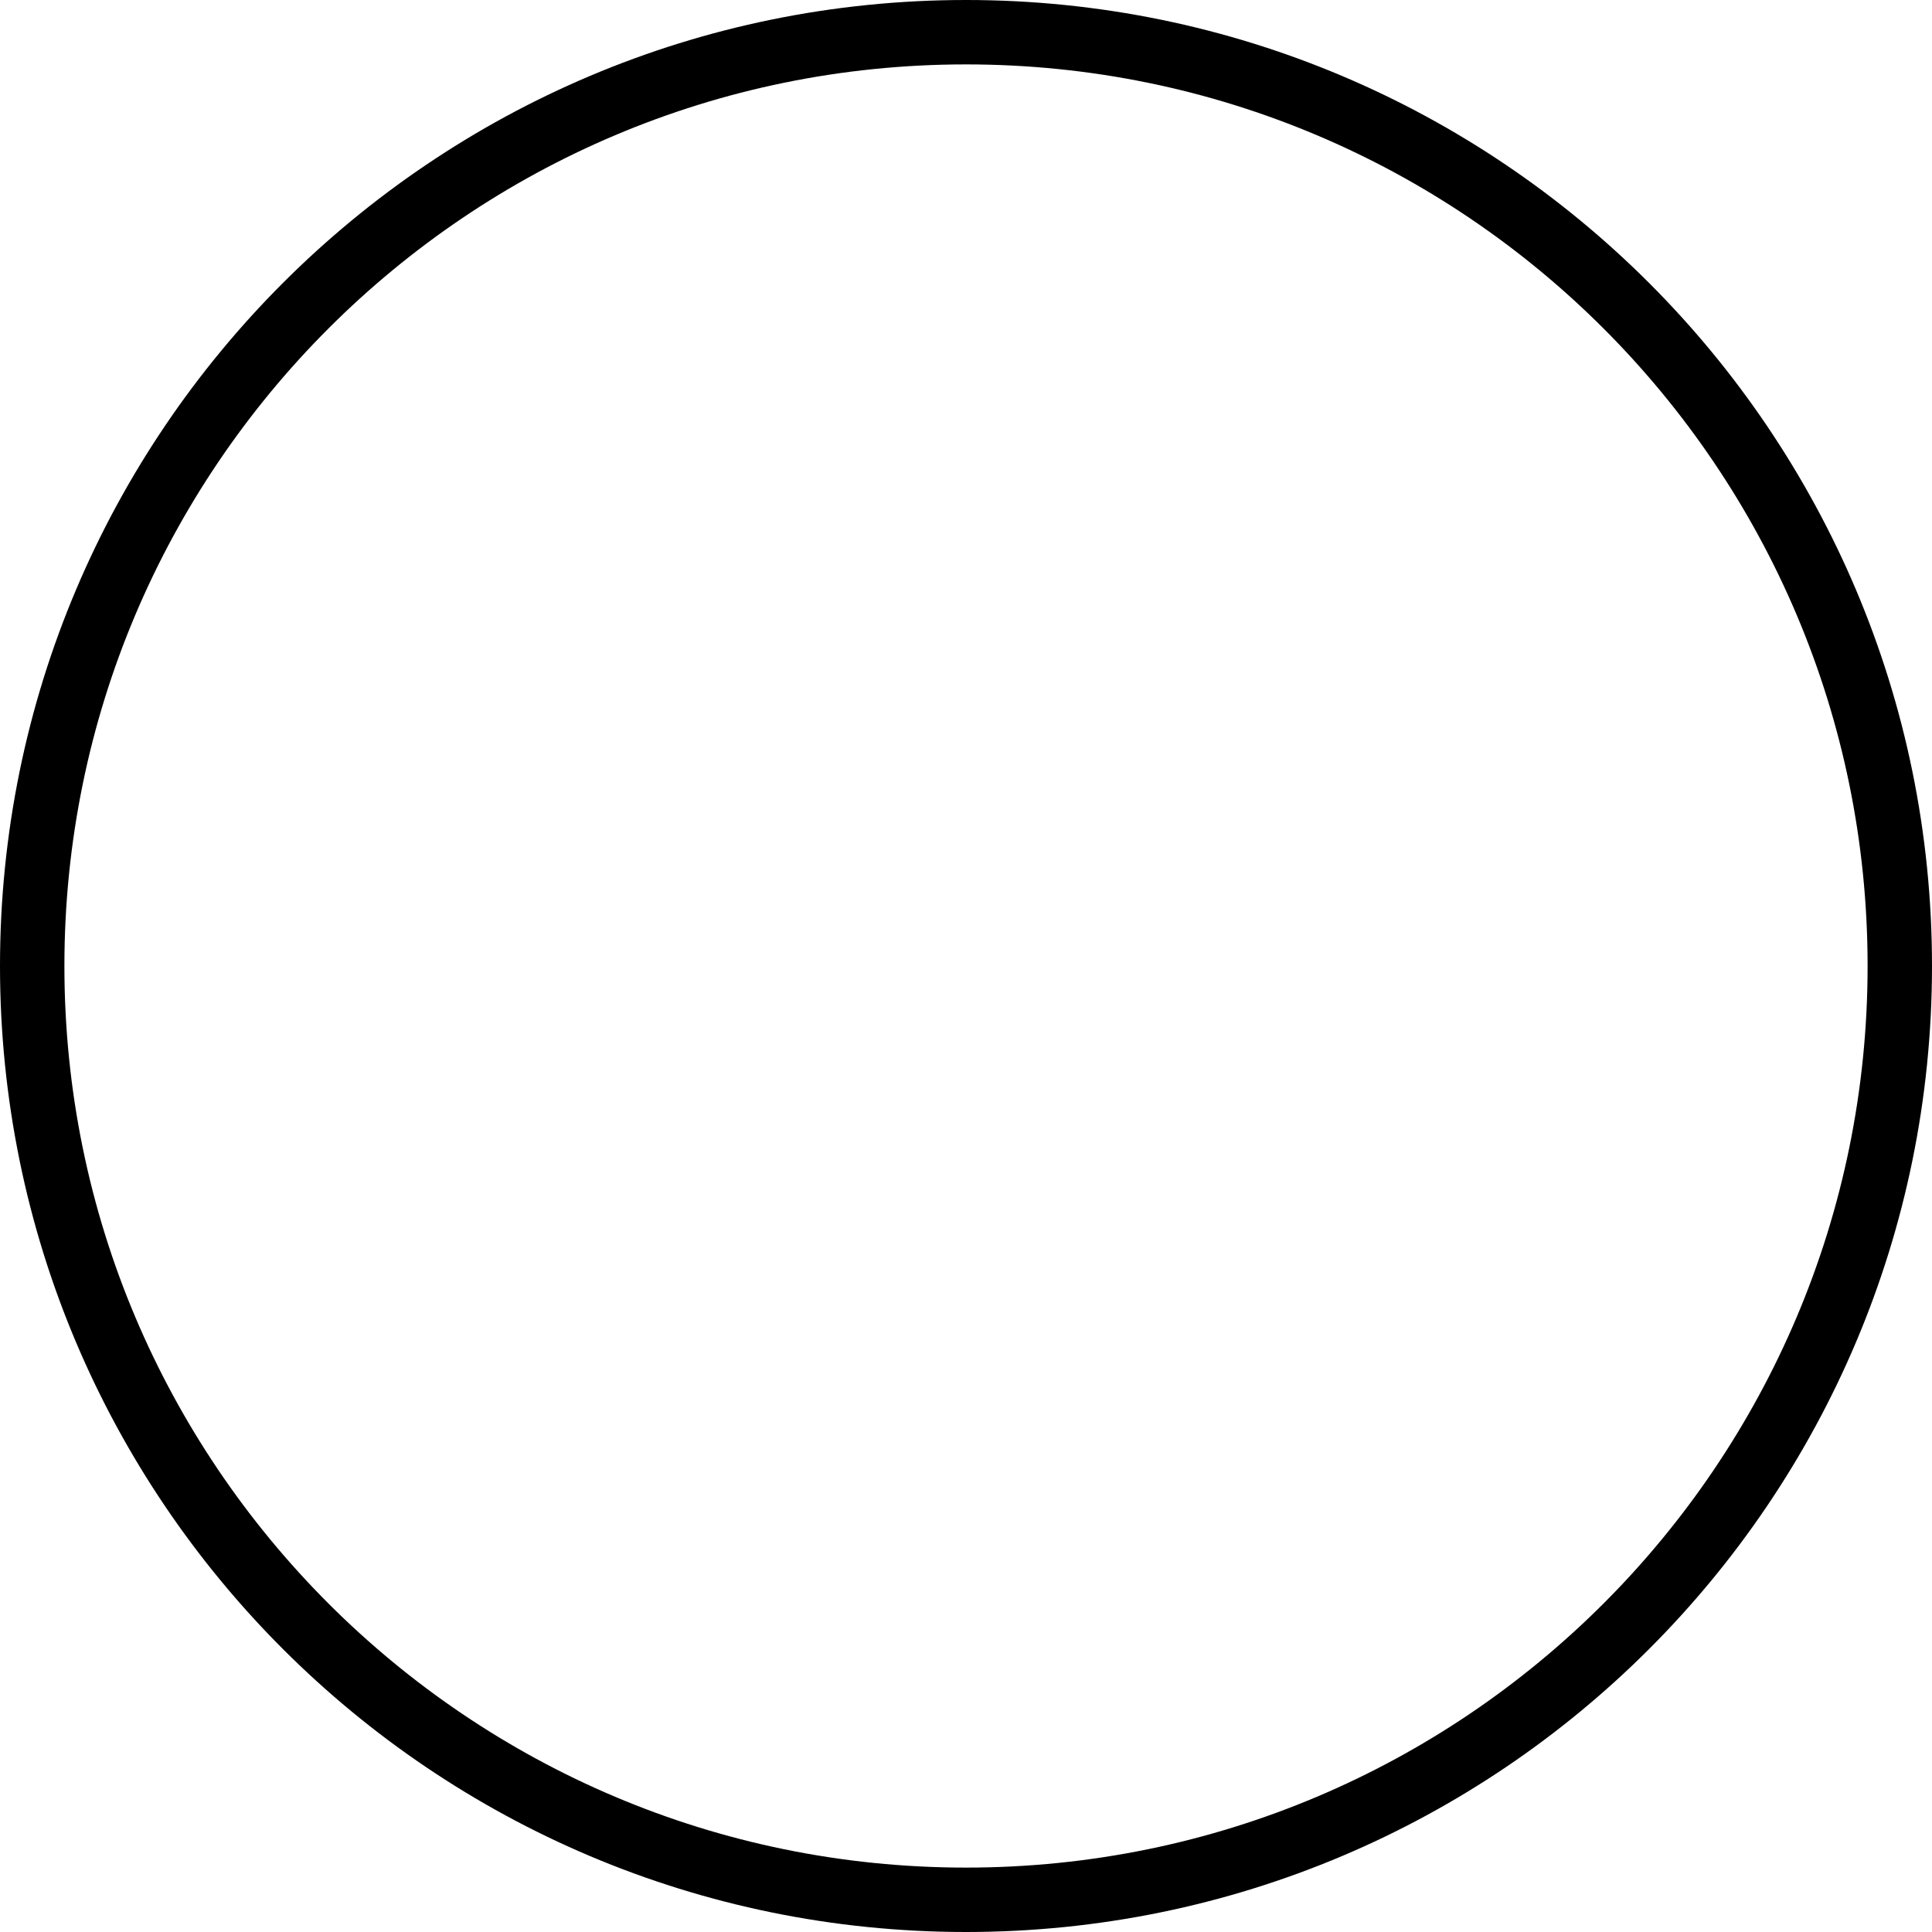
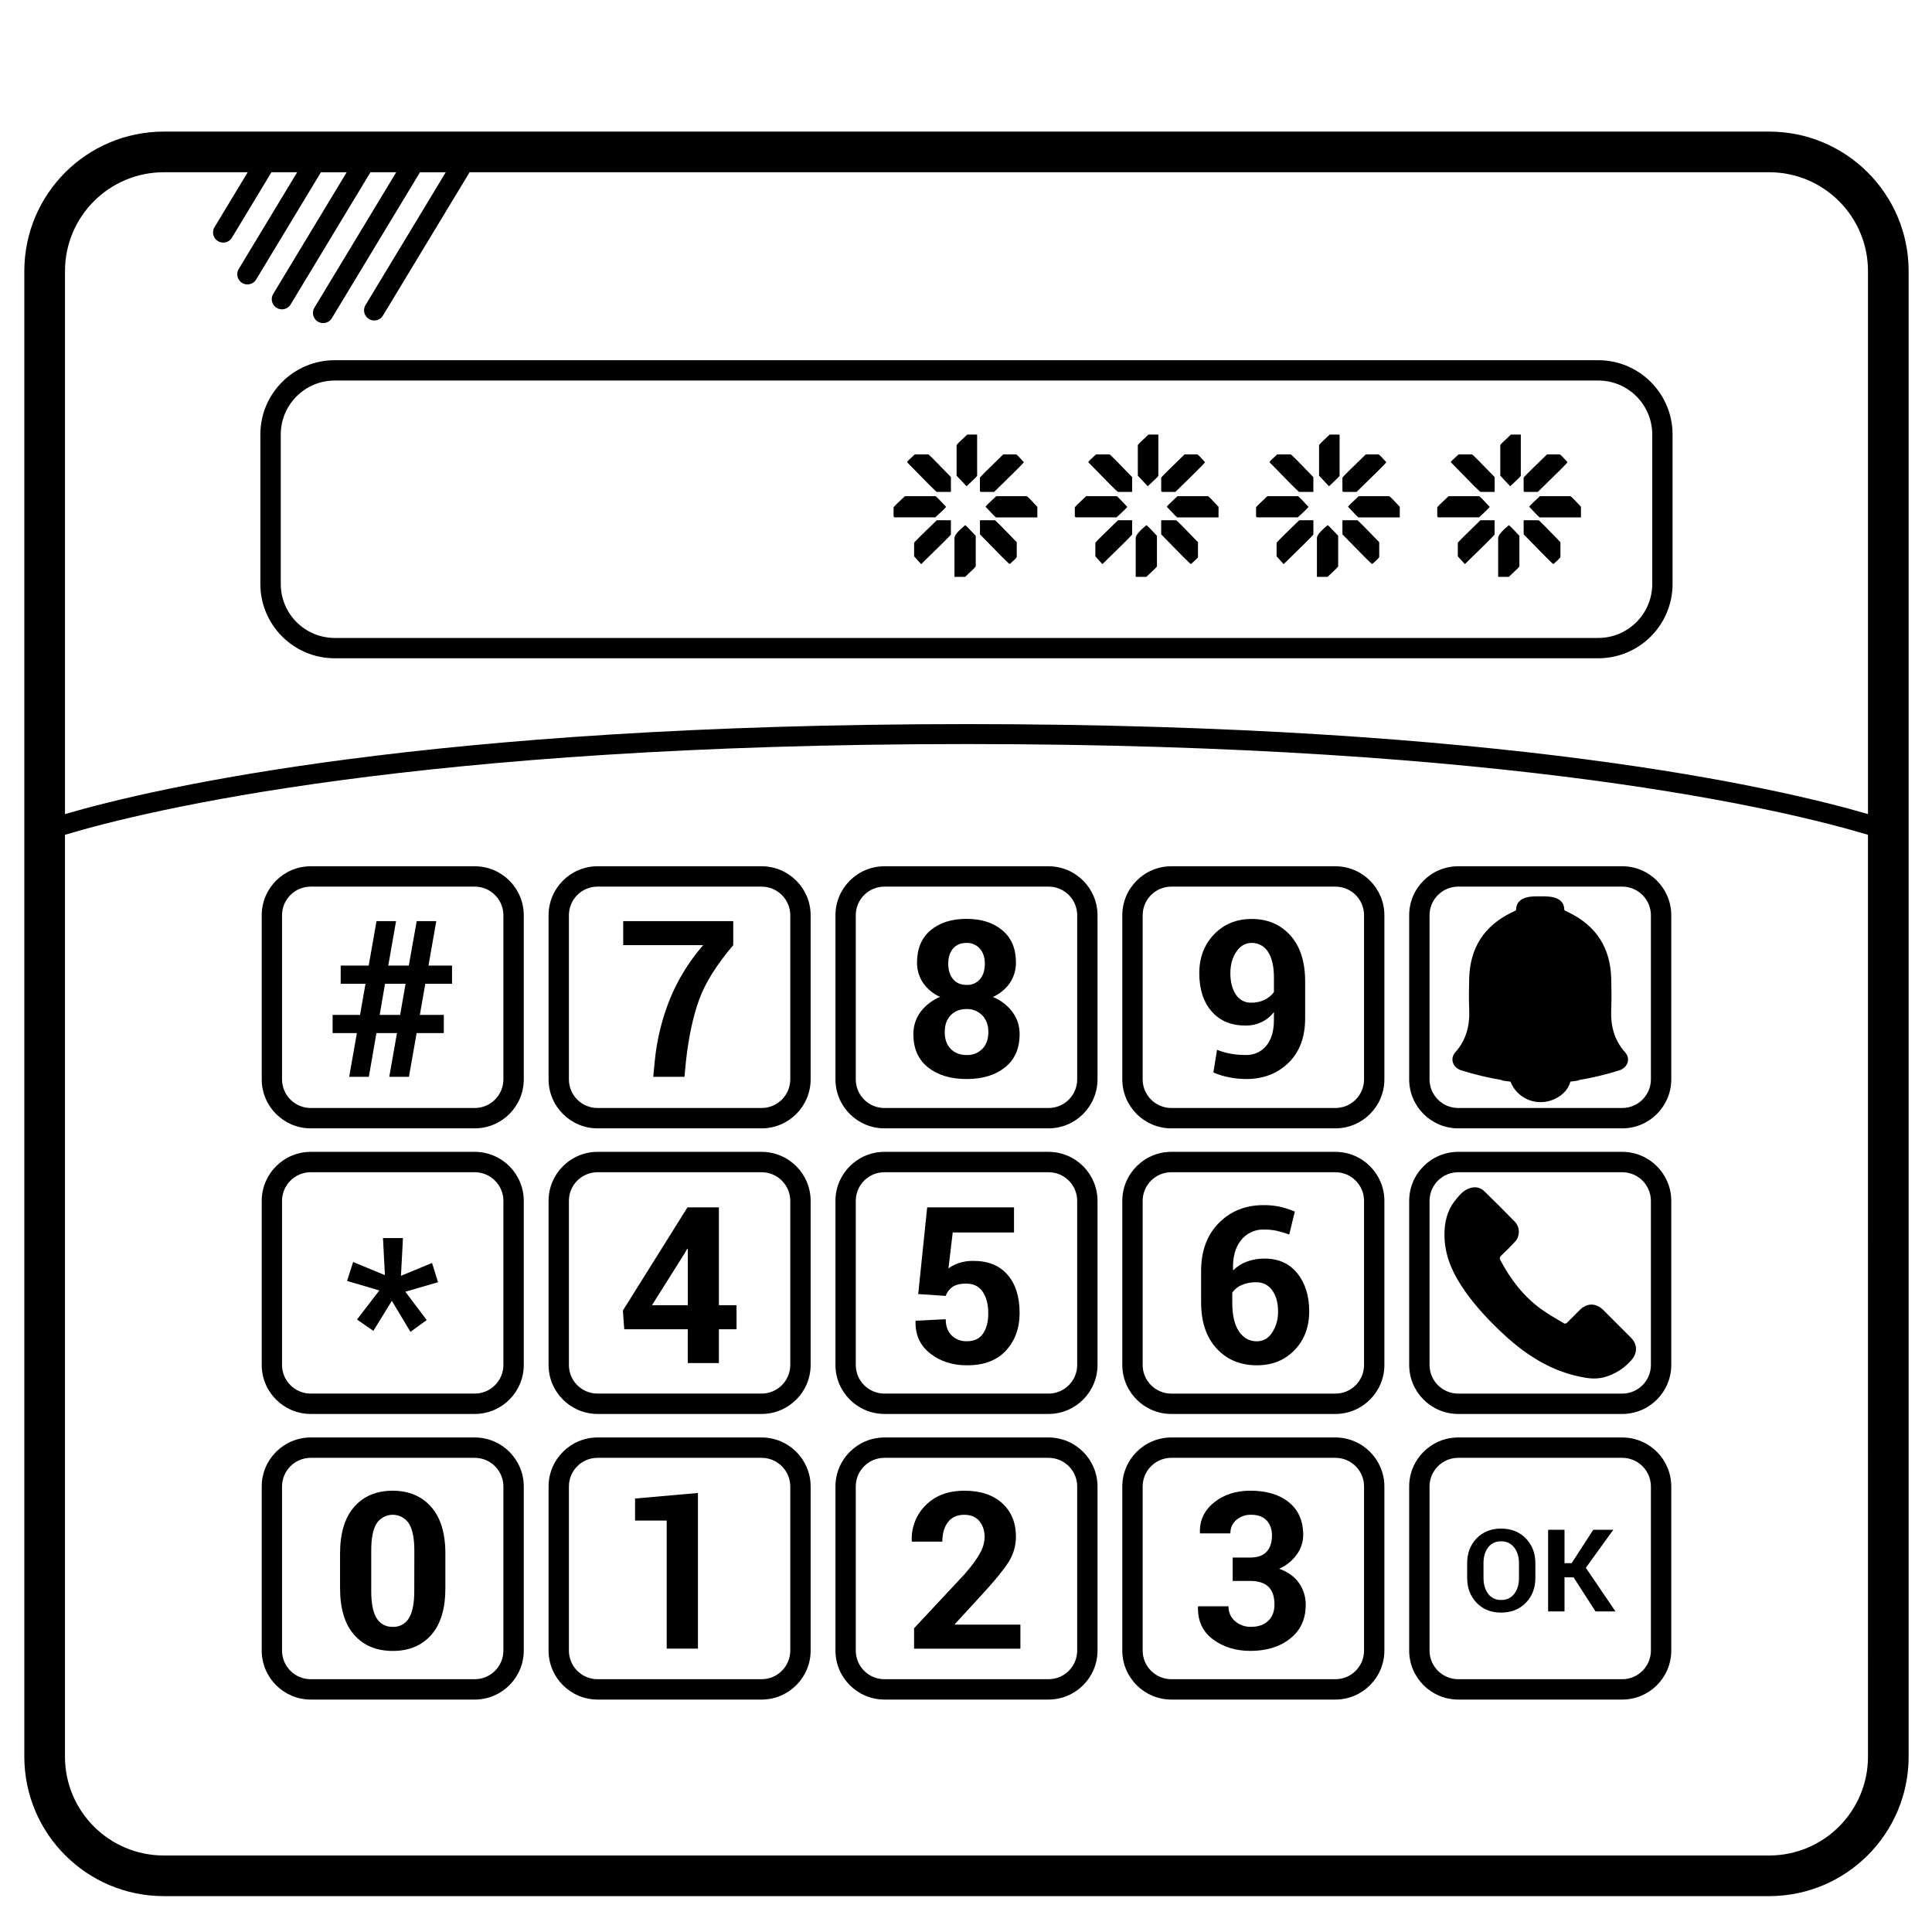
- <svg xmlns="http://www.w3.org/2000/svg" width="300px" height="300px" viewBox="0 0 300 300" version="1.1">
-   <defs />
-   <g id="Page-1" stroke="none" stroke-width="1" fill="none" fill-rule="evenodd">
-     <g id="placeholder" transform="translate(5, 5)" stroke="#000000" stroke-width="10">
-       <circle id="Oval" cx="145" cy="145" r="145" />
-     </g>
-   </g>
+ <svg xmlns="http://www.w3.org/2000/svg" id="Layer_1" data-name="Layer 1" viewBox="0 0 1417.32 1417.32">
+   <path d="M1297.93,96.54H120.09A102.36,102.36,0,0,0,17.84,198.77v1090A102.36,102.36,0,0,0,120.09,1391H1297.93a102.36,102.36,0,0,0,102.25-102.25v-1090A102.36,102.36,0,0,0,1297.93,96.54Zm72.43,1192.22a72.5,72.5,0,0,1-72.43,72.43H120.09a72.5,72.5,0,0,1-72.43-72.43V612.41c60.55-18.15,259.77-66.57,661.34-66.57s600.8,48.42,661.34,66.57Zm0-691.55c-66.75-19.44-267.61-66-661.34-66s-594.6,46.54-661.34,66V198.77a72.5,72.5,0,0,1,72.43-72.41h61.6l-24.12,39.93A7.47,7.47,0,1,0,170.36,174l28.78-47.64H218l-42.73,70.74a7.47,7.47,0,1,0,12.78,7.72l47.39-78.45h18.89l-53.75,89a7.47,7.47,0,1,0,12.78,7.72l58.41-96.73h18.9l-59.87,99.12a7.47,7.47,0,1,0,12.78,7.72l64.53-106.83h18.9l-58.72,97.19a7.47,7.47,0,1,0,12.78,7.72L344.5,126.36h953.43a72.5,72.5,0,0,1,72.43,72.41Z" />
+   <path d="M1172.53,264.25h-927A54.53,54.53,0,0,0,191,318.72v109.7a54.54,54.54,0,0,0,54.47,54.49h927A54.54,54.54,0,0,0,1227,428.42V318.72A54.53,54.53,0,0,0,1172.53,264.25Zm39.56,164.17A39.61,39.61,0,0,1,1172.53,468h-927a39.61,39.61,0,0,1-39.56-39.58V318.72a39.61,39.61,0,0,1,39.56-39.56h927a39.61,39.61,0,0,1,39.56,39.56Z" />
+   <path d="M670.6,398.27v9.87l5.18,5.71q21.43-20.77,21.81-21.81V381.65H687.21Q670.72,397.49,670.6,398.27Z" />
+   <path d="M719.93,360.87h9.35q21.43-20.77,21.81-21.81-5.07-5.7-5.71-5.71H736q-17,16.36-17.14,17.14v9.35A.91.91,0,0,0,719.93,360.87Z" />
+   <path d="M701.76,326.6v22.34l7.27,7.79q7.8-7.14,7.79-7.79V318.81h-7.27C704.35,323.57,701.76,326.18,701.76,326.6Z" />
+   <path d="M729.8,381.65H718.9V392q20.77,21.43,21.81,21.81c3.45-3,5.18-4.75,5.18-5.18V397.76Q730.58,381.79,729.8,381.65Z" />
+   <path d="M753.17,364H730.84c-5.2,4.76-7.79,7.37-7.79,7.79q7.14,7.8,7.79,7.79H761v-7.79C756.2,366.6,753.59,364,753.17,364Z" />
+   <path d="M681,333.35h-9.87q-5.7,5.07-5.71,5.71,20.77,21.43,21.81,21.81h10.38V350Q681.76,333.5,681,333.35Z" />
+   <path d="M694,371.78c-4.76-5.18-7.37-7.79-7.79-7.79H663.84c-5.53,5.11-8.31,7.88-8.31,8.31v6.23a.92.92,0,0,0,1,1h29.6C691.36,374.82,694,372.22,694,371.78Z" />
+   <path d="M708,385.29q-7.8,6.49-7.79,9.35V423.2H708c5.18-4.75,7.79-7.35,7.79-7.79V393.08C711,387.89,708.41,385.29,708,385.29Z" />
+   <path d="M803.55,398.27v9.87l5.18,5.71q21.43-20.77,21.81-21.81V381.65H820.17Q803.68,397.49,803.55,398.27Z" />
+   <path d="M813.93,333.35h-9.87q-5.7,5.07-5.71,5.71,20.77,21.43,21.81,21.81h10.38V350Q814.71,333.5,813.93,333.35Z" />
+   <path d="M886.13,364H863.79c-5.2,4.76-7.79,7.37-7.79,7.79q7.14,7.8,7.79,7.79h30.13v-7.79C889.16,366.6,886.55,364,886.13,364Z" />
+   <path d="M840.95,385.29q-7.8,6.49-7.79,9.35V423.2h7.79c5.18-4.75,7.79-7.35,7.79-7.79V393.08C844,387.89,841.37,385.29,840.95,385.29Z" />
+   <path d="M852.89,360.87h9.35Q883.66,340.1,884,339.06q-5.07-5.7-5.71-5.71H869q-17,16.36-17.14,17.14v9.35A.91.91,0,0,0,852.89,360.87Z" />
+   <path d="M834.71,326.6v22.34l7.27,7.79q7.8-7.14,7.79-7.79V318.81H842.5C837.31,323.57,834.71,326.18,834.71,326.6Z" />
+   <path d="M862.76,381.65H851.85V392q20.77,21.43,21.81,21.81c3.45-3,5.18-4.75,5.18-5.18V397.76Q863.54,381.79,862.76,381.65Z" />
+   <path d="M826.92,371.78c-4.76-5.18-7.37-7.79-7.79-7.79H796.8c-5.53,5.11-8.31,7.88-8.31,8.31v6.23a.92.92,0,0,0,1,1h29.6C824.32,374.82,826.92,372.22,826.92,371.78Z" />
+   <path d="M995.71,381.65H984.81V392q20.77,21.43,21.81,21.81c3.45-3,5.18-4.75,5.18-5.18V397.76Q996.49,381.79,995.71,381.65Z" />
+   <path d="M1019.08,364H996.75c-5.2,4.76-7.79,7.37-7.79,7.79q7.14,7.8,7.79,7.79h30.13v-7.79C1022.11,366.6,1019.51,364,1019.08,364Z" />
+   <path d="M946.89,333.35H937q-5.7,5.07-5.71,5.71,20.77,21.43,21.81,21.81h10.38V350Q947.67,333.5,946.89,333.35Z" />
+   <path d="M985.84,360.87h9.35q21.43-20.77,21.81-21.81-5.07-5.7-5.71-5.71h-9.35q-17,16.36-17.14,17.14v9.35A.91.91,0,0,0,985.84,360.87Z" />
+   <path d="M973.9,385.29q-7.8,6.49-7.79,9.35V423.2h7.79c5.18-4.75,7.79-7.35,7.79-7.79V393.08C976.93,387.89,974.32,385.29,973.9,385.29Z" />
+   <path d="M967.67,326.6v22.34l7.27,7.79q7.8-7.14,7.79-7.79V318.81h-7.27C970.26,323.57,967.67,326.18,967.67,326.6Z" />
+   <path d="M936.51,398.27v9.87l5.18,5.71q21.43-20.77,21.81-21.81V381.65H953.12Q936.63,397.49,936.51,398.27Z" />
+   <path d="M959.88,371.78c-4.76-5.18-7.37-7.79-7.79-7.79H929.75c-5.53,5.11-8.31,7.88-8.31,8.31v6.23a.92.92,0,0,0,1,1h29.6C957.27,374.82,959.88,372.22,959.88,371.78Z" />
+   <path d="M1069.45,398.27v9.87l5.18,5.71q21.43-20.77,21.81-21.81V381.65h-10.38Q1069.58,397.49,1069.45,398.27Z" />
+   <path d="M1128.66,381.65h-10.91V392q20.77,21.43,21.81,21.81c3.45-3,5.18-4.75,5.18-5.18V397.76Q1129.43,381.79,1128.66,381.65Z" />
+   <path d="M1092.82,371.78c-4.76-5.18-7.37-7.79-7.79-7.79h-22.34c-5.53,5.11-8.31,7.88-8.31,8.31v6.23a.92.92,0,0,0,1,1H1085C1090.22,374.82,1092.82,372.22,1092.82,371.78Z" />
+   <path d="M1106.84,385.29q-7.8,6.49-7.79,9.35V423.2h7.79c5.18-4.75,7.79-7.35,7.79-7.79V393.08C1109.87,387.89,1107.27,385.29,1106.84,385.29Z" />
+   <path d="M1100.61,326.6v22.34l7.27,7.79q7.8-7.14,7.79-7.79V318.81h-7.27C1103.2,323.57,1100.61,326.18,1100.61,326.6Z" />
+   <path d="M1079.83,333.35H1070q-5.7,5.07-5.71,5.71,20.77,21.43,21.81,21.81h10.38V350Q1080.61,333.5,1079.83,333.35Z" />
+   <path d="M1152,364h-22.34c-5.2,4.76-7.79,7.37-7.79,7.79q7.14,7.8,7.79,7.79h30.13v-7.79C1155.06,366.6,1152.45,364,1152,364Z" />
+   <path d="M1118.78,360.87h9.35q21.43-20.77,21.81-21.81-5.07-5.7-5.71-5.71h-9.35q-17,16.36-17.14,17.14v9.35A.91.91,0,0,0,1118.78,360.87Z" />
+   <path d="M348.3,635.49H227.9A36,36,0,0,0,192,671.43v120.4a36,36,0,0,0,35.94,35.94H348.3a36,36,0,0,0,35.94-35.94V671.43A36,36,0,0,0,348.3,635.49Zm21,156.34a21.05,21.05,0,0,1-21,21H227.9a21.05,21.05,0,0,1-21-21V671.43a21.05,21.05,0,0,1,21-21H348.3a21.05,21.05,0,0,1,21,21Z" />
+   <path d="M558.75,635.49H438.35a36,36,0,0,0-35.92,35.94v120.4a36,36,0,0,0,35.92,35.94h120.4a36,36,0,0,0,35.94-35.94V671.43A36,36,0,0,0,558.75,635.49Zm21,156.34a21.05,21.05,0,0,1-21,21H438.35a21,21,0,0,1-21-21V671.43a21,21,0,0,1,21-21h120.4a21.05,21.05,0,0,1,21,21Z" />
+   <path d="M859.26,827.77H979.67a36,36,0,0,0,35.92-35.94V671.43a36,36,0,0,0-35.92-35.94H859.26a36,36,0,0,0-35.94,35.94v120.4A36,36,0,0,0,859.26,827.77Zm-21-156.34a21.05,21.05,0,0,1,21-21H979.67a21,21,0,0,1,21,21v120.4a21,21,0,0,1-21,21H859.26a21.05,21.05,0,0,1-21-21Z" />
+   <path d="M612.88,671.43v120.4a36,36,0,0,0,35.92,35.94H769.22a36,36,0,0,0,35.92-35.94V671.43a36,36,0,0,0-35.92-35.94H648.8A36,36,0,0,0,612.88,671.43Zm177.35,0v120.4a21,21,0,0,1-21,21H648.8a21,21,0,0,1-21-21V671.43a21,21,0,0,1,21-21H769.22A21,21,0,0,1,790.23,671.43Z" />
+   <path d="M1069.71,827.77h120.4a36,36,0,0,0,35.94-35.94V671.43a36,36,0,0,0-35.94-35.94h-120.4a36,36,0,0,0-35.94,35.94v120.4A36,36,0,0,0,1069.71,827.77Zm-21-156.34a21.05,21.05,0,0,1,21-21h120.4a21.05,21.05,0,0,1,21,21v120.4a21.05,21.05,0,0,1-21,21h-120.4a21.05,21.05,0,0,1-21-21Z" />
+   <path d="M348.3,845H227.9A36,36,0,0,0,192,880.95v120.4a36,36,0,0,0,35.94,35.94H348.3a36,36,0,0,0,35.94-35.94V880.95A36,36,0,0,0,348.3,845Zm21,156.34a21.05,21.05,0,0,1-21,21H227.9a21.05,21.05,0,0,1-21-21V880.95a21.05,21.05,0,0,1,21-21H348.3a21.05,21.05,0,0,1,21,21Z" />
+   <path d="M558.75,845H438.35a36,36,0,0,0-35.92,35.94v120.4a36,36,0,0,0,35.92,35.94h120.4a36,36,0,0,0,35.94-35.94V880.95A36,36,0,0,0,558.75,845Zm21,156.34a21.05,21.05,0,0,1-21,21H438.35a21,21,0,0,1-21-21V880.95a21,21,0,0,1,21-21h120.4a21.05,21.05,0,0,1,21,21Z" />
+   <path d="M859.26,1037.29H979.67a36,36,0,0,0,35.92-35.94V880.95A36,36,0,0,0,979.67,845H859.26a36,36,0,0,0-35.94,35.94v120.4A36,36,0,0,0,859.26,1037.29Zm-21-156.34a21.05,21.05,0,0,1,21-21H979.67a21,21,0,0,1,21,21v120.4a21,21,0,0,1-21,21H859.26a21.05,21.05,0,0,1-21-21Z" />
+   <path d="M769.22,845H648.8a36,36,0,0,0-35.92,35.94v120.4a36,36,0,0,0,35.92,35.94H769.22a36,36,0,0,0,35.92-35.94V880.95A36,36,0,0,0,769.22,845Zm21,156.34a21,21,0,0,1-21,21H648.8a21,21,0,0,1-21-21V880.95a21,21,0,0,1,21-21H769.22a21,21,0,0,1,21,21Z" />
+   <path d="M1069.71,1037.29h120.4a36,36,0,0,0,35.94-35.94V880.95A36,36,0,0,0,1190.12,845h-120.4a36,36,0,0,0-35.94,35.94v120.4A36,36,0,0,0,1069.71,1037.29Zm-21-156.34a21.05,21.05,0,0,1,21-21h120.4a21.05,21.05,0,0,1,21,21v120.4a21.05,21.05,0,0,1-21,21h-120.4a21.05,21.05,0,0,1-21-21Z" />
+   <path d="M348.3,1054.53H227.9A36,36,0,0,0,192,1090.47v120.4a36,36,0,0,0,35.94,35.94H348.3a36,36,0,0,0,35.94-35.94v-120.4A36,36,0,0,0,348.3,1054.53Zm21,156.34a21.05,21.05,0,0,1-21,21H227.9a21.05,21.05,0,0,1-21-21v-120.4a21.05,21.05,0,0,1,21-21H348.3a21.05,21.05,0,0,1,21,21Z" />
+   <path d="M558.75,1054.53H438.35a36,36,0,0,0-35.92,35.94v120.4a36,36,0,0,0,35.92,35.94h120.4a36,36,0,0,0,35.94-35.94v-120.4A36,36,0,0,0,558.75,1054.53Zm21,156.34a21.05,21.05,0,0,1-21,21H438.35a21,21,0,0,1-21-21v-120.4a21,21,0,0,1,21-21h120.4a21.05,21.05,0,0,1,21,21Z" />
+   <path d="M859.26,1246.81H979.67a36,36,0,0,0,35.92-35.94v-120.4a36,36,0,0,0-35.92-35.94H859.26a36,36,0,0,0-35.94,35.94v120.4A36,36,0,0,0,859.26,1246.81Zm-21-156.34a21.05,21.05,0,0,1,21-21H979.67a21,21,0,0,1,21,21v120.4a21,21,0,0,1-21,21H859.26a21.05,21.05,0,0,1-21-21Z" />
+   <path d="M769.22,1054.53H648.8a36,36,0,0,0-35.92,35.94v120.4a36,36,0,0,0,35.92,35.94H769.22a36,36,0,0,0,35.92-35.94v-120.4A36,36,0,0,0,769.22,1054.53Zm21,156.34a21,21,0,0,1-21,21H648.8a21,21,0,0,1-21-21v-120.4a21,21,0,0,1,21-21H769.22a21,21,0,0,1,21,21Z" />
+   <path d="M1069.71,1246.81h120.4a36,36,0,0,0,35.94-35.94v-120.4a36,36,0,0,0-35.94-35.94h-120.4a36,36,0,0,0-35.94,35.94v120.4A36,36,0,0,0,1069.71,1246.81Zm-21-156.34a21.05,21.05,0,0,1,21-21h120.4a21.05,21.05,0,0,1,21,21v120.4a21.05,21.05,0,0,1-21,21h-120.4a21.05,21.05,0,0,1-21-21Z" />
+   <polygon points="465.88 1115.48 489.11 1115.48 489.11 1209.46 512.01 1209.46 512.01 1095.24 465.88 1099.32 465.88 1115.48" />
+   <path d="M527.39,885.72H504.33l-47.38,75.7,1,13.73h46.6v24.78h22.83V975.16h12.94V957.5H527.39ZM504.56,957.5H478.28l24-38.11,1.81-3.23.47.16Z" />
+   <path d="M457.18,693.37h58.68a142.57,142.57,0,0,0-24.08,38.72,164.55,164.55,0,0,0-11.44,46.25l-1.11,11.61h22.9l1.11-11.61q2.9-26.3,9.61-44.88t25.06-40.09V675.73H457.18Z" />
+   <path d="M700.51,1191.42l20.31-22.12q13.11-14.2,18.78-22.95a34.31,34.31,0,0,0,5.69-19.1q0-15.29-10.08-24.48t-27.74-9.17q-17.89,0-28.44,10.7a34.53,34.53,0,0,0-10.16,26.17l.16.47h22.28q0-8.93,4.12-14.31t12-5.37q7.14,0,11,4.59t3.89,11.81a25.17,25.17,0,0,1-3.38,11.72q-3.36,6.31-11.37,15.49l-37,39.62v15h78v-17.65h-48Z" />
+   <path d="M288.05,1093.6q-17.8,0-28.19,11.81t-10.4,34.39V1165q0,22.67,10.43,34.41t28.32,11.72q17.73,0,28.13-11.72T326.73,1165V1139.8q0-22.58-10.47-34.39T288.05,1093.6Zm15.86,73.52q0,13.8-4,20.07a13,13,0,0,1-11.69,6.28,13.25,13.25,0,0,1-11.88-6.28q-4-6.27-4-20.07v-29.69c0-9.1,1.32-15.73,4-19.92a14.17,14.17,0,0,1,23.54,0q4.06,6.31,4.08,19.88Z" />
+   <path d="M889.89,1202.67q11.42,8.43,27.35,8.43,17.8,0,29.21-9t11.42-24.67a27.2,27.2,0,0,0-5-16.24q-5-7-14.47-10.35a31.36,31.36,0,0,0,12.94-10.48,24.18,24.18,0,0,0,4.7-14.15q0-15.68-10.54-24.16t-28.28-8.47q-15.94,0-26.68,8.71t-10.28,22.12l.16.47h22.21A12.35,12.35,0,0,1,907,1115a16,16,0,0,1,10.83-3.77q7.45,0,11.37,4.15t3.92,11.07c0,5.07-1.31,9-3.92,11.88s-6.64,4.28-12.09,4.28H904.29v17.18h12.86c5.85,0,10.29,1.4,13.29,4.18s4.51,7.19,4.51,13.19q0,7.51-4.59,11.9c-3.06,2.93-7.24,4.38-12.51,4.38a17.07,17.07,0,0,1-11.93-4.25,13.9,13.9,0,0,1-4.7-10.8H879l-.16.47Q878.47,1194.24,889.89,1202.67Z" />
+   <path d="M713.29,925a31.62,31.62,0,0,0-9.89,1.6,27.29,27.29,0,0,0-7.62,3.89l3.15-26.36h44.95V885.72h-63.7l-6.58,63.62,20.15,1.34a13.33,13.33,0,0,1,5-6.6q3.49-2.42,10.09-2.43,8,0,12.07,6T725,963.42q0,9.17-3.8,14.84t-11.81,5.68a15.32,15.32,0,0,1-11.28-4.28q-4.32-4.26-4.32-11.88l-22,1.11-.15.39q-.39,15,10.82,23.69t27,8.62q18.67,0,28.6-10.91t9.93-27.37q0-18.19-9.07-28.39T713.29,925Z" />
+   <path d="M922,1001.59q17,0,27.74-11.21t10.7-28.48q0-16.86-8.66-27.72t-24-10.88a36.63,36.63,0,0,0-13.27,2.29,26.55,26.55,0,0,0-9.73,6.28l-.23-.39q-.46-13.8,5.85-21.61A20.44,20.44,0,0,1,927.19,902a43.68,43.68,0,0,1,9.38.9,88.76,88.76,0,0,1,9.22,2.71l4.08-16.79a63.51,63.51,0,0,0-11-3.57A55.18,55.18,0,0,0,927,884.08q-20,0-33,13.25T881.13,933v22.28q0,21.71,11.39,34T922,1001.59Zm-18-53.35a16.38,16.38,0,0,1,6.92-5.56,26,26,0,0,1,10.82-2,13.65,13.65,0,0,1,11.53,5.87q4.3,5.88,4.31,15.35a27.72,27.72,0,0,1-4.27,15.62q-4.28,6.47-11.34,6.47-8.15,0-13.06-7.28T904,955.82Z" />
+   <path d="M675.29,742.37a26.87,26.87,0,0,0-5.23,16.35q0,15.84,10.79,24.36t28.28,8.5q17.34,0,28.09-8.5T748,758.72a26.8,26.8,0,0,0-5.26-16.32,33.56,33.56,0,0,0-14.36-11,30,30,0,0,0,12.43-10.28A26.08,26.08,0,0,0,745.29,706q0-15.2-10-23.57T709,674.08q-16.32,0-26.27,8.34t-10,23.57a26.14,26.14,0,0,0,4.48,15.11,29.83,29.83,0,0,0,12.46,10.24A33.66,33.66,0,0,0,675.29,742.37Zm23.88-46.52q3.54-4.13,9.8-4.12a12.41,12.41,0,0,1,9.86,4.19q3.65,4.19,3.64,11.1,0,7.14-3.57,11.34a12.16,12.16,0,0,1-9.77,4.19q-6.36,0-9.92-4.19c-2.39-2.8-3.57-6.58-3.57-11.34S696.81,698.59,699.17,695.85Zm-1.76,49q4.35-4.61,11.56-4.62a15.49,15.49,0,0,1,11.62,4.62c3,3.09,4.47,7.18,4.47,12.29s-1.47,9.26-4.4,12.29a15.31,15.31,0,0,1-11.53,4.54c-4.86,0-8.75-1.5-11.69-4.5s-4.38-7.11-4.38-12.33S694.49,747.91,697.4,744.82Z" />
+   <path d="M914,752.36a26.33,26.33,0,0,0,11.42-2.5,25.59,25.59,0,0,0,9.13-7.37v5.64q0,12.45-5.68,19.13a18.45,18.45,0,0,1-14.72,6.68,64,64,0,0,1-11.26-.9,55.33,55.33,0,0,1-10.08-2.87l-2.67,16.61a55.88,55.88,0,0,0,11.72,3.58,64.47,64.47,0,0,0,12.28,1.22q18.91,0,31.12-11.93T957.46,747V720q0-21.8-10.91-33.84t-28.39-12q-16.71,0-27.54,11.33t-10.82,28.44q0,17.74,9.13,28.13T914,752.36Zm-7-54.2q4.35-6.44,11.25-6.44a13.72,13.72,0,0,1,11.93,6.51q4.39,6.51,4.38,19.06v10.51a18.58,18.58,0,0,1-6.81,5.65,21.87,21.87,0,0,1-9.89,2.11,12.7,12.7,0,0,1-11.26-6q-4-6-4-15.73Q902.64,704.59,907,698.16Z" />
+   <path d="M320.06,675.73H305.7l-5.81,32.63H284.83l5.72-32.63H276.2l-5.72,32.63H249.93V721.7h18.2l-4,22.83H244v13.34h17.81l-5.65,32.08h14.43l5.56-32.08h15.07l-5.65,32.08H300l5.65-32.08h19.93V744.53H308l4-22.83h19.61V708.36H314.33Zm-26.52,68.8h-15l3.92-22.83h15.07Z" />
+   <polygon points="316.95 926.51 294.14 935.93 295.62 908.24 280.96 908.24 282.37 935.45 259.07 925.81 254.59 939.69 278.28 946.68 261.89 968.01 273.9 976.32 287.47 954.28 301.11 977.04 313.04 968.4 297.36 947.61 321.35 940.63 316.95 926.51" />
+   <path d="M1101.22,1183c7.43,0,13.48-2.39,18.13-7.19s7-10.88,7-18.23v-10.79q0-11-7-18.2t-18.14-7.22q-11.07,0-18,7.22t-6.89,18.2v10.79q0,11,6.92,18.23T1101.22,1183Zm-12.93-36.26c0-4.7,1.14-8.55,3.38-11.53a11.21,11.21,0,0,1,9.51-4.47,11.51,11.51,0,0,1,9.63,4.5c2.34,3,3.51,6.83,3.51,11.5v10.88q0,7.14-3.46,11.63a11.42,11.42,0,0,1-9.62,4.48,11.24,11.24,0,0,1-9.51-4.48c-2.27-3-3.42-6.87-3.42-11.63Z" />
+   <polygon points="1147.73 1157.15 1154.38 1157.15 1170.49 1182.17 1185.14 1182.17 1163.37 1150.15 1183.52 1122.25 1168.84 1122.25 1152.96 1146.74 1147.73 1146.74 1147.73 1122.25 1135.7 1122.25 1135.7 1182.17 1147.73 1182.17 1147.73 1157.15" />
+   <path d="M1072,785.21a212.71,212.71,0,0,0,30.64,7.24h-2c1.26.21,2.51.41,3.77.59s2.44.31,3.67.45a23.68,23.68,0,0,0,24.69,14.9c9.38-1,17.5-7.48,19.26-14.92,1.15-.14,2.31-.26,3.46-.42s2.52-.38,3.77-.59h-2a212.69,212.69,0,0,0,30.64-7.24c6.09-1.91,8.54-8.48,4.32-13.21-8.17-9.14-10.75-19.74-10.23-31.63.33-7.52.22-15.07,0-22.61-.58-22.28-10.86-38.43-30.92-48.28-1-.47-1.93-.93-2.88-1.41a4.35,4.35,0,0,1-.62-.58c0-10.69-13.07-9.93-17.29-9.94v0h-.77v0c-4.22,0-17.29-.75-17.29,9.94a4.36,4.36,0,0,1-.62.58c-1,.48-1.92.94-2.88,1.41-20.05,9.85-30.33,26-30.92,48.28-.2,7.53-.3,15.09,0,22.61.52,11.88-2.06,22.48-10.23,31.63C1063.41,776.73,1065.86,783.3,1072,785.21Z" />
+   <path d="M1100.85,976.76c16.41,15.6,34.68,28.1,57.25,33,6.11,1.34,12.27,2.26,18.54.64a40.45,40.45,0,0,0,19.72-12.14c5.05-5.42,5.17-11.87-.08-17.14q-10-10-20-20c-5.48-5.46-12.08-5.42-17.57.07-3.05,3.06-6.06,6.16-9.16,9.17-.45.43-1.54.84-1.94.6-5.8-3.49-11.78-6.76-17.23-10.74-12.79-9.36-22.21-21.62-29.59-35.56-.8-1.51-.72-2.38.5-3.55,3.49-3.36,7-6.73,10.24-10.33a10.75,10.75,0,0,0-.15-14.41q-11-11.38-22.45-22.42c-3.05-3-6.84-3.65-10.92-2.24-4.8,1.65-7.78,5.55-10.71,9.24-5.74,7.21-7.65,15.78-7.64,24.86,0,13.56,4.77,25.61,12,36.81C1079.8,955.32,1089.94,966.39,1100.85,976.76Z" />
</svg>
